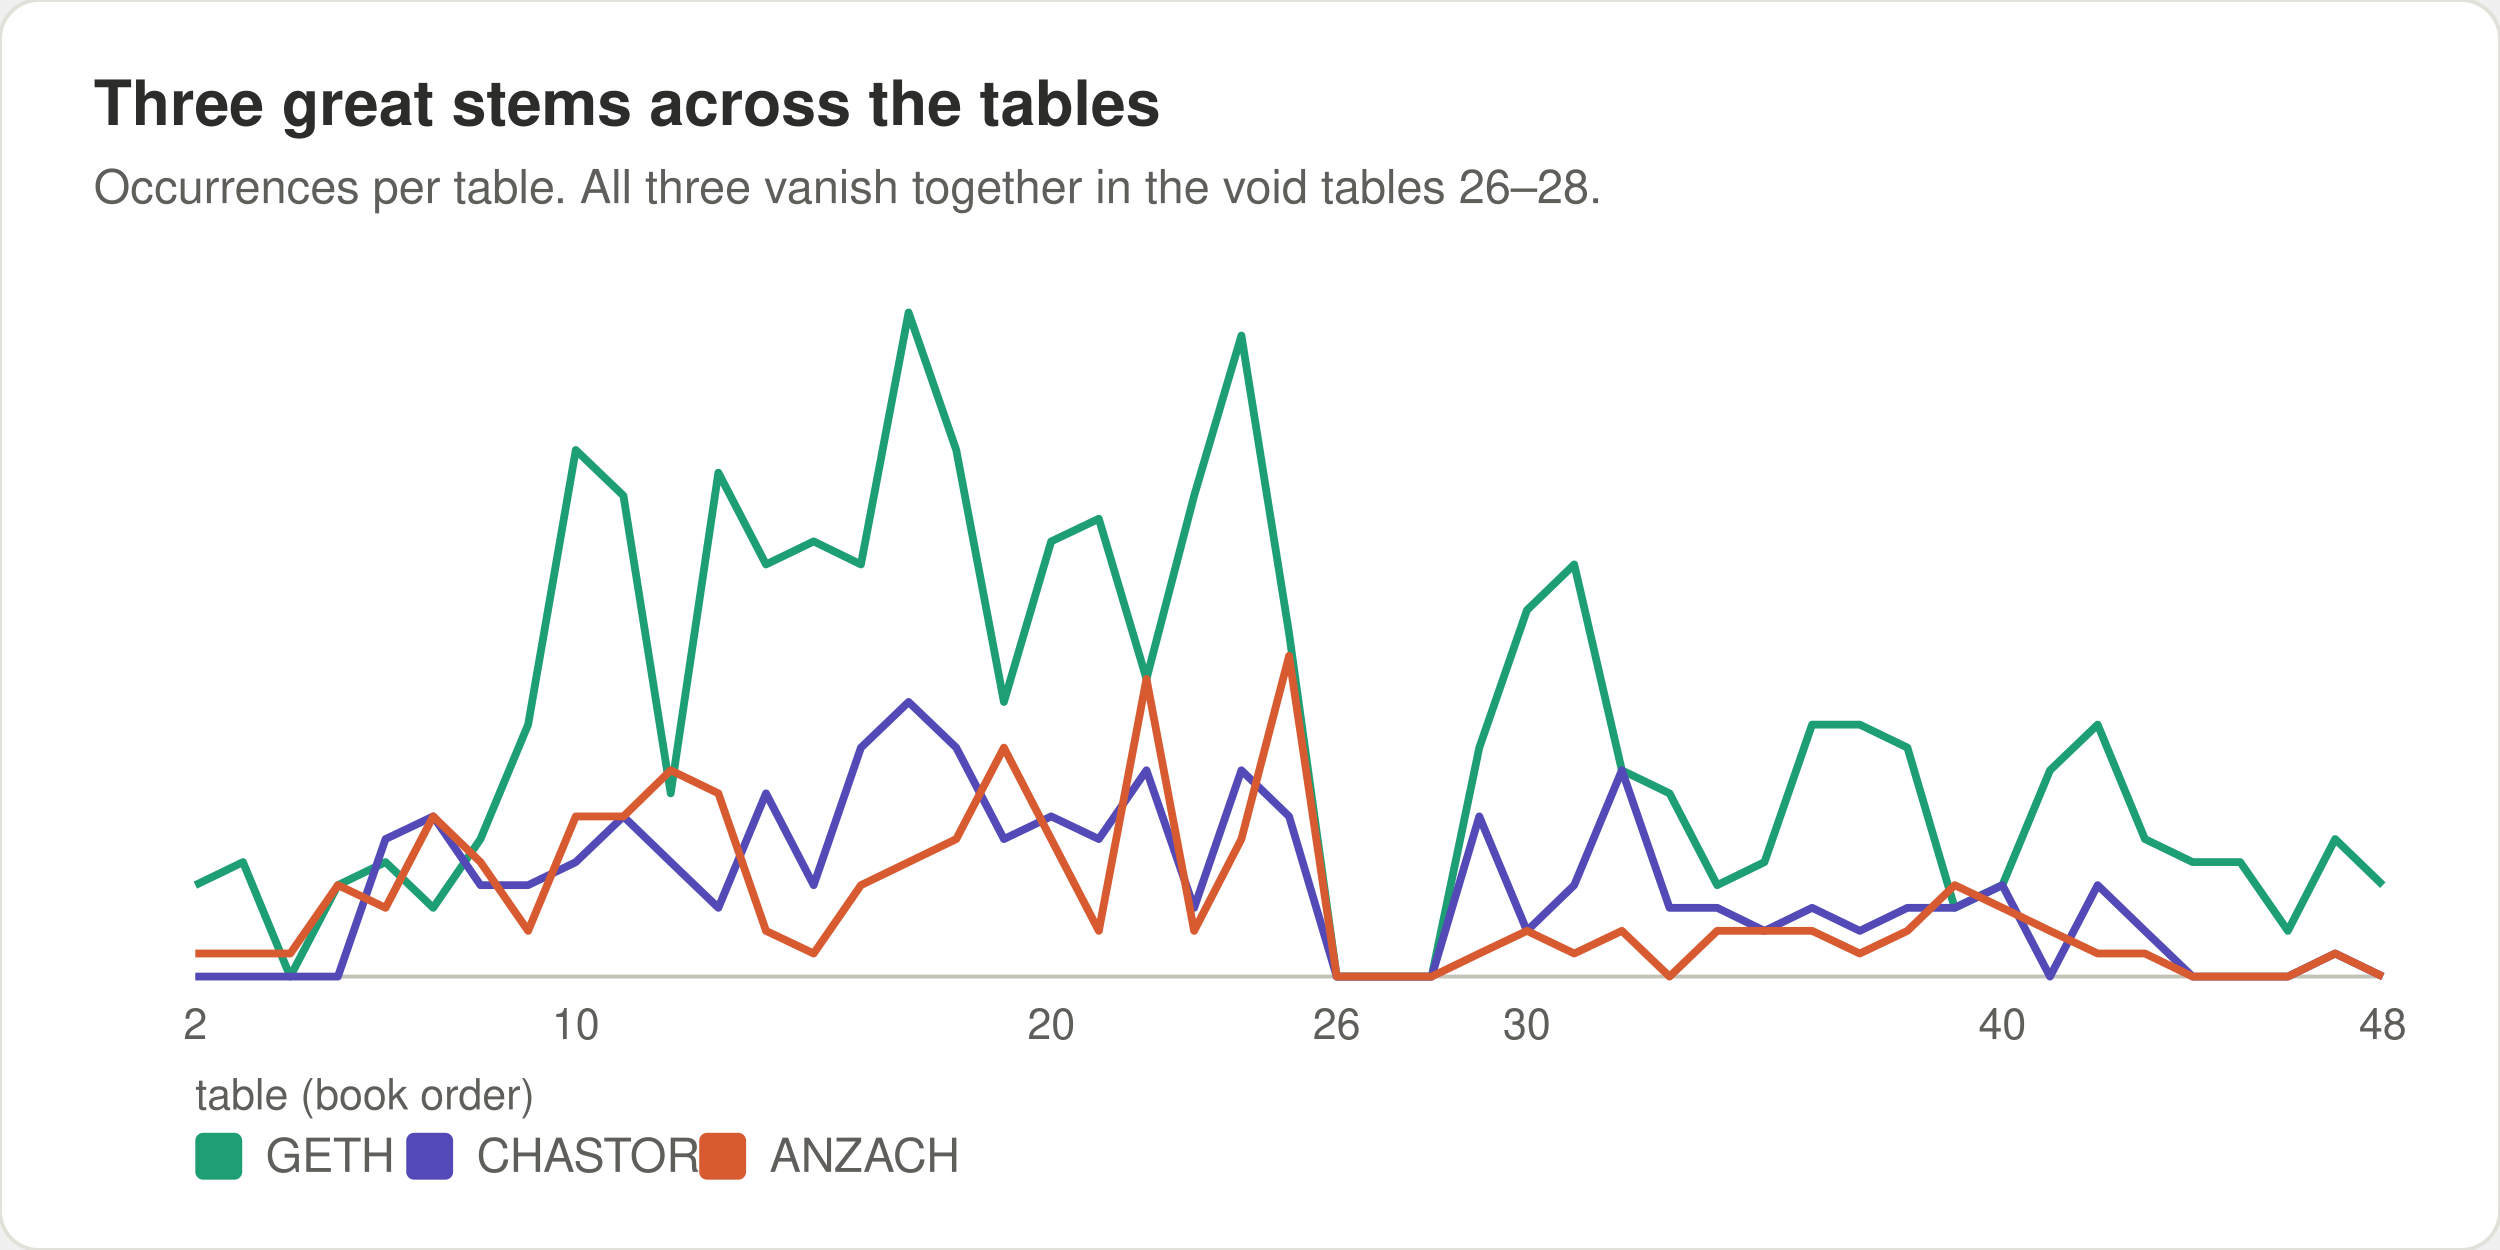
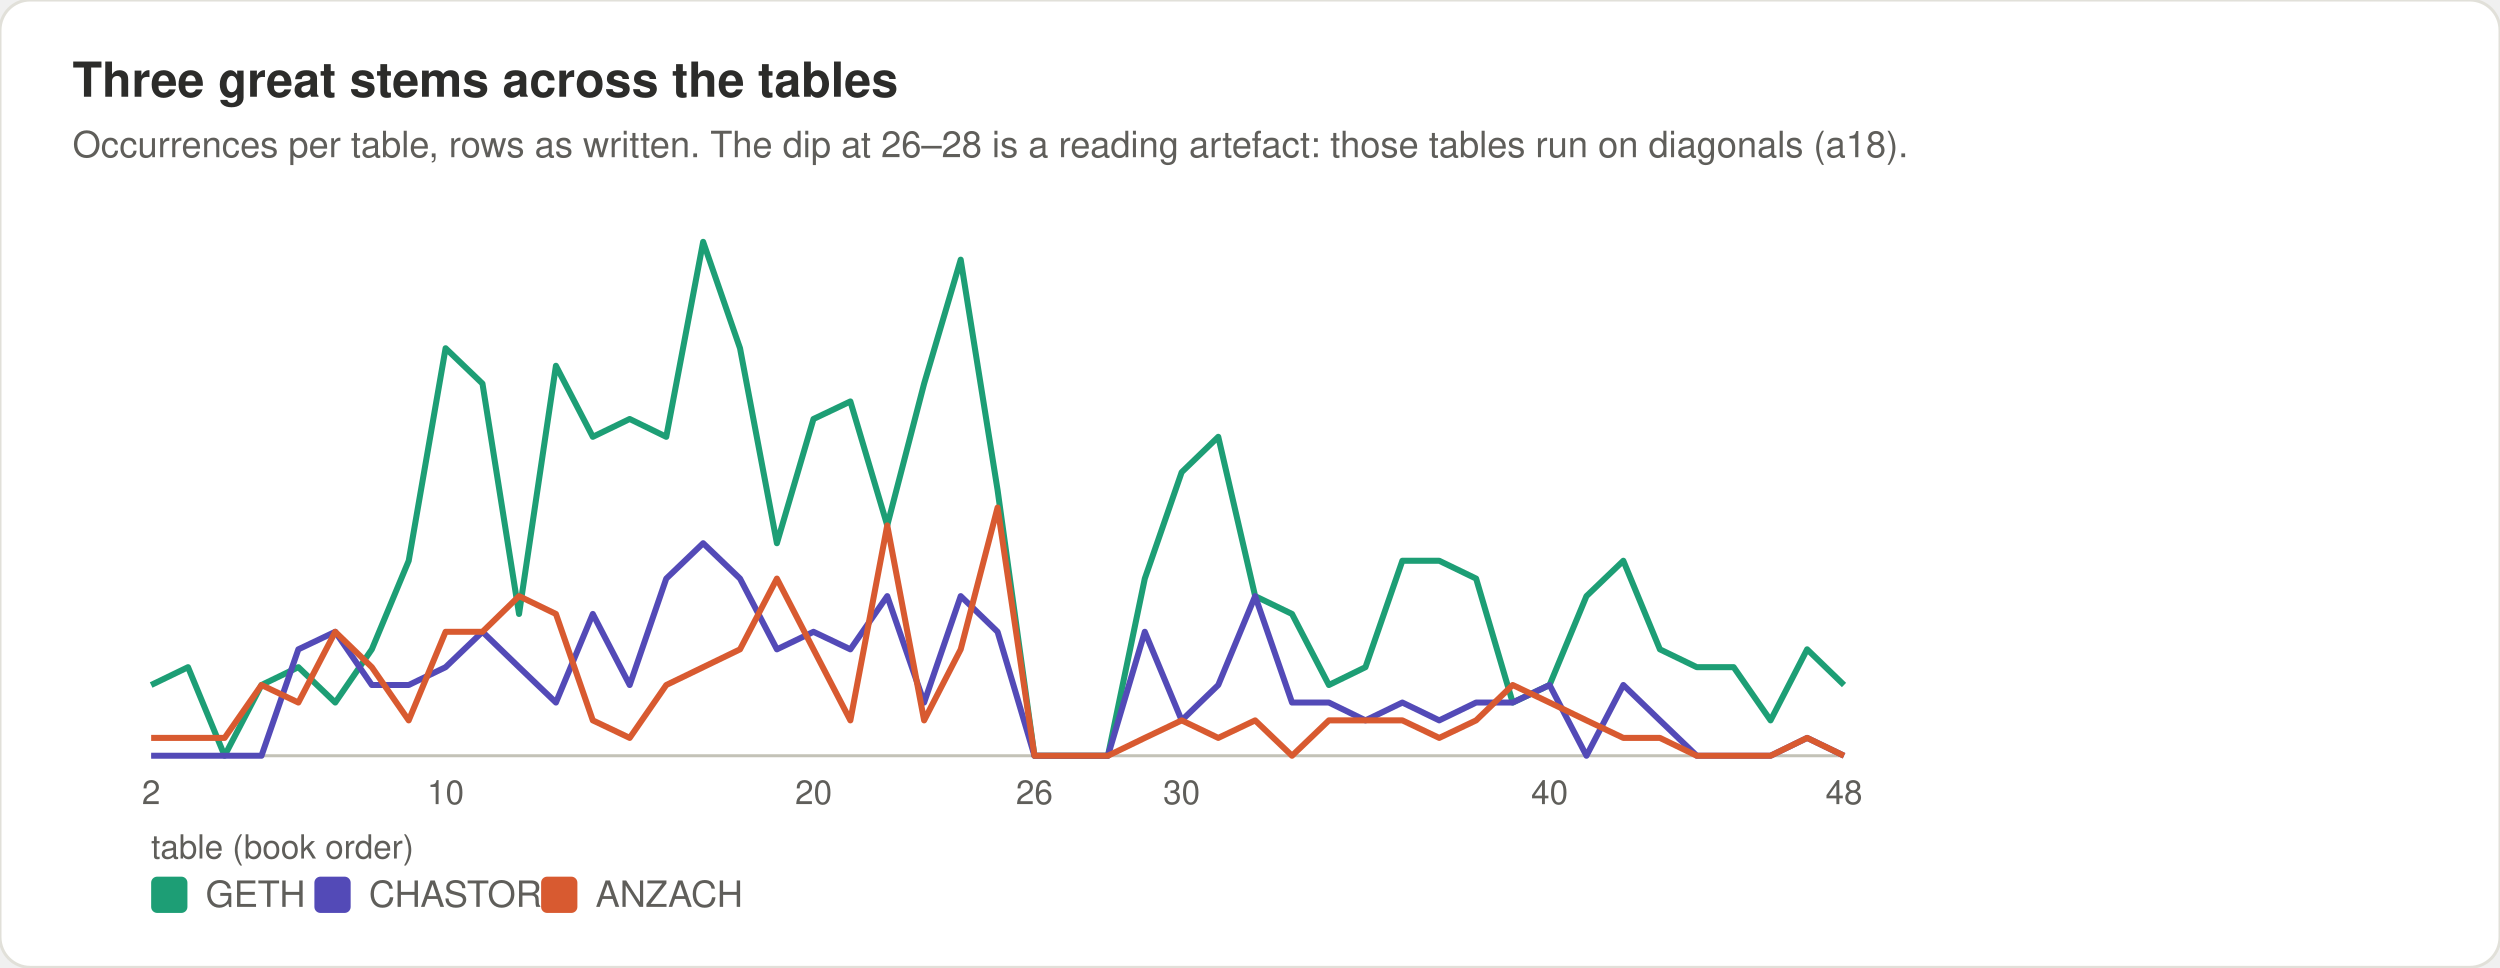
- <svg xmlns="http://www.w3.org/2000/svg" width="640" height="320" viewBox="0 0 640 320" font-family="Segoe UI, Helvetica, Arial, sans-serif" role="img">
-   <rect x="0" y="0" width="640" height="320" rx="10" fill="#FFFFFF" stroke="#E1E0D9" />
+ <svg xmlns="http://www.w3.org/2000/svg" width="827" height="320" viewBox="0 0 827 320" font-family="Segoe UI, Helvetica, Arial, sans-serif" role="img">
+   <rect x="0" y="0" width="827" height="320" rx="10" fill="#FFFFFF" stroke="#E1E0D9" />
  <text x="24" y="32" font-size="16" fill="#2C2C2A" text-anchor="start" font-weight="600">Three great stems across the tables</text>
-   <text x="24" y="52" font-size="12" fill="#5F5E5A" text-anchor="start" font-weight="400">Occurrences per table. All three vanish together in the void tables 26–28.</text>
+   <text x="24" y="52" font-size="12" fill="#5F5E5A" text-anchor="start" font-weight="400">Occurrences per table, rows as written. The dip at 26–28 is a reading artefact: those tables run on diagonals (a18).</text>
  <line x1="50" y1="250" x2="610" y2="250" stroke="#C3C2B7" />
  <polyline points="50.0,226.6 62.2,220.7 74.3,250.0 86.5,226.6 98.7,220.7 110.9,232.4 123.0,214.8 135.2,185.5 147.4,115.2 159.6,126.9 171.7,203.1 183.9,121.0 196.1,144.5 208.3,138.6 220.4,144.5 232.6,80.0 244.8,115.2 257.0,179.7 269.1,138.6 281.3,132.8 293.5,173.8 305.7,126.9 317.8,85.9 330.0,162.1 342.2,250.0 354.3,250.0 366.5,250.0 378.7,191.4 390.9,156.2 403.0,144.5 415.2,197.2 427.4,203.1 439.6,226.6 451.7,220.7 463.9,185.5 476.1,185.5 488.3,191.4 500.4,232.4 512.6,226.6 524.8,197.2 537.0,185.5 549.1,214.8 561.3,220.7 573.5,220.7 585.7,238.3 597.8,214.8 610.0,226.6" fill="none" stroke="#1D9E75" stroke-width="2" stroke-linejoin="round" />
  <polyline points="50.0,250.0 62.2,250.0 74.3,250.0 86.5,250.0 98.7,214.8 110.9,209.0 123.0,226.6 135.2,226.6 147.4,220.7 159.6,209.0 171.7,220.7 183.9,232.4 196.1,203.1 208.3,226.6 220.4,191.4 232.6,179.7 244.8,191.4 257.0,214.8 269.1,209.0 281.3,214.8 293.5,197.2 305.7,232.4 317.8,197.2 330.0,209.0 342.2,250.0 354.3,250.0 366.5,250.0 378.7,209.0 390.9,238.3 403.0,226.6 415.2,197.2 427.4,232.4 439.6,232.4 451.7,238.3 463.9,232.4 476.1,238.3 488.3,232.4 500.4,232.4 512.6,226.6 524.8,250.0 537.0,226.6 549.1,238.3 561.3,250.0 573.5,250.0 585.7,250.0 597.8,244.1 610.0,250.0" fill="none" stroke="#534AB7" stroke-width="2" stroke-linejoin="round" />
  <polyline points="50.0,244.1 62.2,244.1 74.3,244.1 86.5,226.6 98.7,232.4 110.9,209.0 123.0,220.7 135.2,238.3 147.4,209.0 159.6,209.0 171.7,197.2 183.9,203.1 196.1,238.3 208.3,244.1 220.4,226.6 232.6,220.7 244.8,214.8 257.0,191.4 269.1,214.8 281.3,238.3 293.5,173.8 305.7,238.3 317.8,214.8 330.0,167.9 342.2,250.0 354.3,250.0 366.5,250.0 378.7,244.1 390.9,238.3 403.0,244.1 415.2,238.3 427.4,250.0 439.6,238.3 451.7,238.3 463.9,238.3 476.1,244.1 488.3,238.3 500.4,226.6 512.6,232.4 524.8,238.3 537.0,244.1 549.1,244.1 561.3,250.0 573.5,250.0 585.7,250.0 597.8,244.1 610.0,250.0" fill="none" stroke="#D85A30" stroke-width="2" stroke-linejoin="round" />
  <text x="50.0" y="266" font-size="11" fill="#5F5E5A" text-anchor="middle" font-weight="400">2</text>
  <text x="147.391" y="266" font-size="11" fill="#5F5E5A" text-anchor="middle" font-weight="400">10</text>
  <text x="269.13" y="266" font-size="11" fill="#5F5E5A" text-anchor="middle" font-weight="400">20</text>
  <text x="342.174" y="266" font-size="11" fill="#5F5E5A" text-anchor="middle" font-weight="400">26</text>
  <text x="390.87" y="266" font-size="11" fill="#5F5E5A" text-anchor="middle" font-weight="400">30</text>
  <text x="512.609" y="266" font-size="11" fill="#5F5E5A" text-anchor="middle" font-weight="400">40</text>
  <text x="610.0" y="266" font-size="11" fill="#5F5E5A" text-anchor="middle" font-weight="400">48</text>
  <text x="50" y="284" font-size="11" fill="#5F5E5A" text-anchor="start" font-weight="400">table (book order)</text>
  <rect x="50" y="290" width="12" height="12" rx="2" fill="#1D9E75" />
  <text x="68" y="300" font-size="12" fill="#5F5E5A" text-anchor="start" font-weight="400">GETH</text>
  <rect x="104" y="290" width="12" height="12" rx="2" fill="#534AB7" />
  <text x="122" y="300" font-size="12" fill="#5F5E5A" text-anchor="start" font-weight="400">CHASTOR</text>
  <rect x="179" y="290" width="12" height="12" rx="2" fill="#D85A30" />
  <text x="197" y="300" font-size="12" fill="#5F5E5A" text-anchor="start" font-weight="400">ANZACH</text>
</svg>
